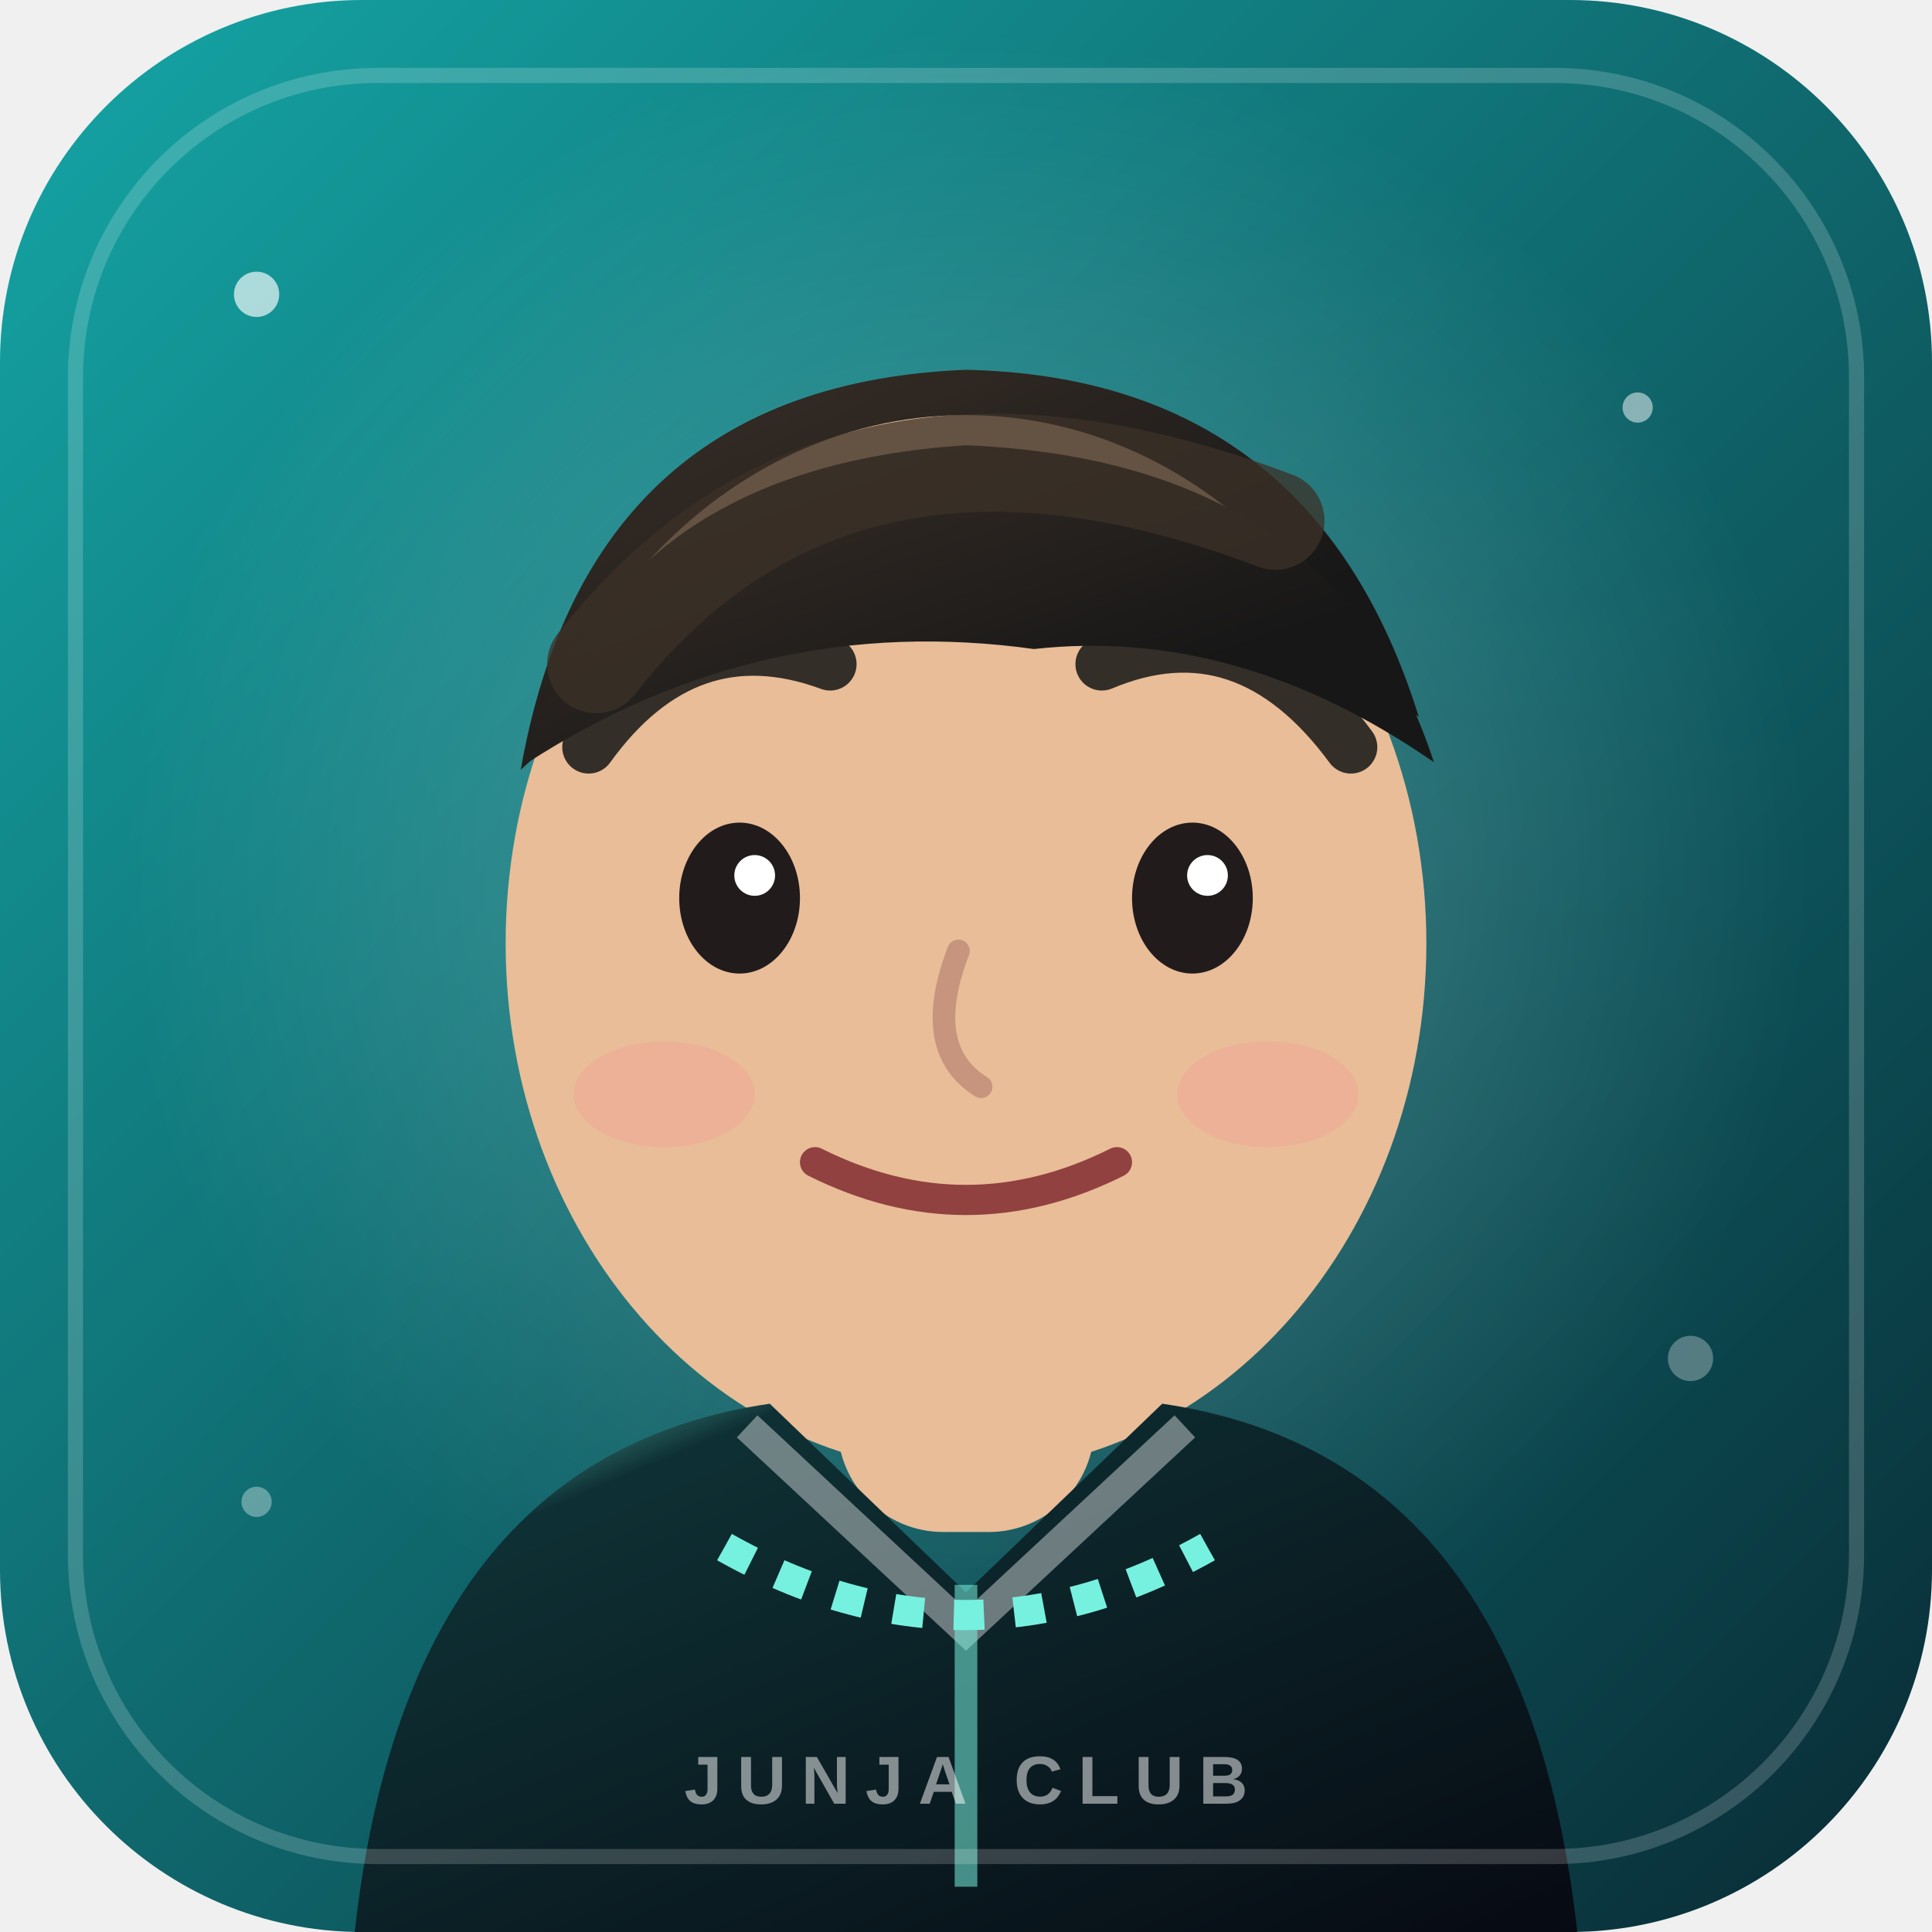
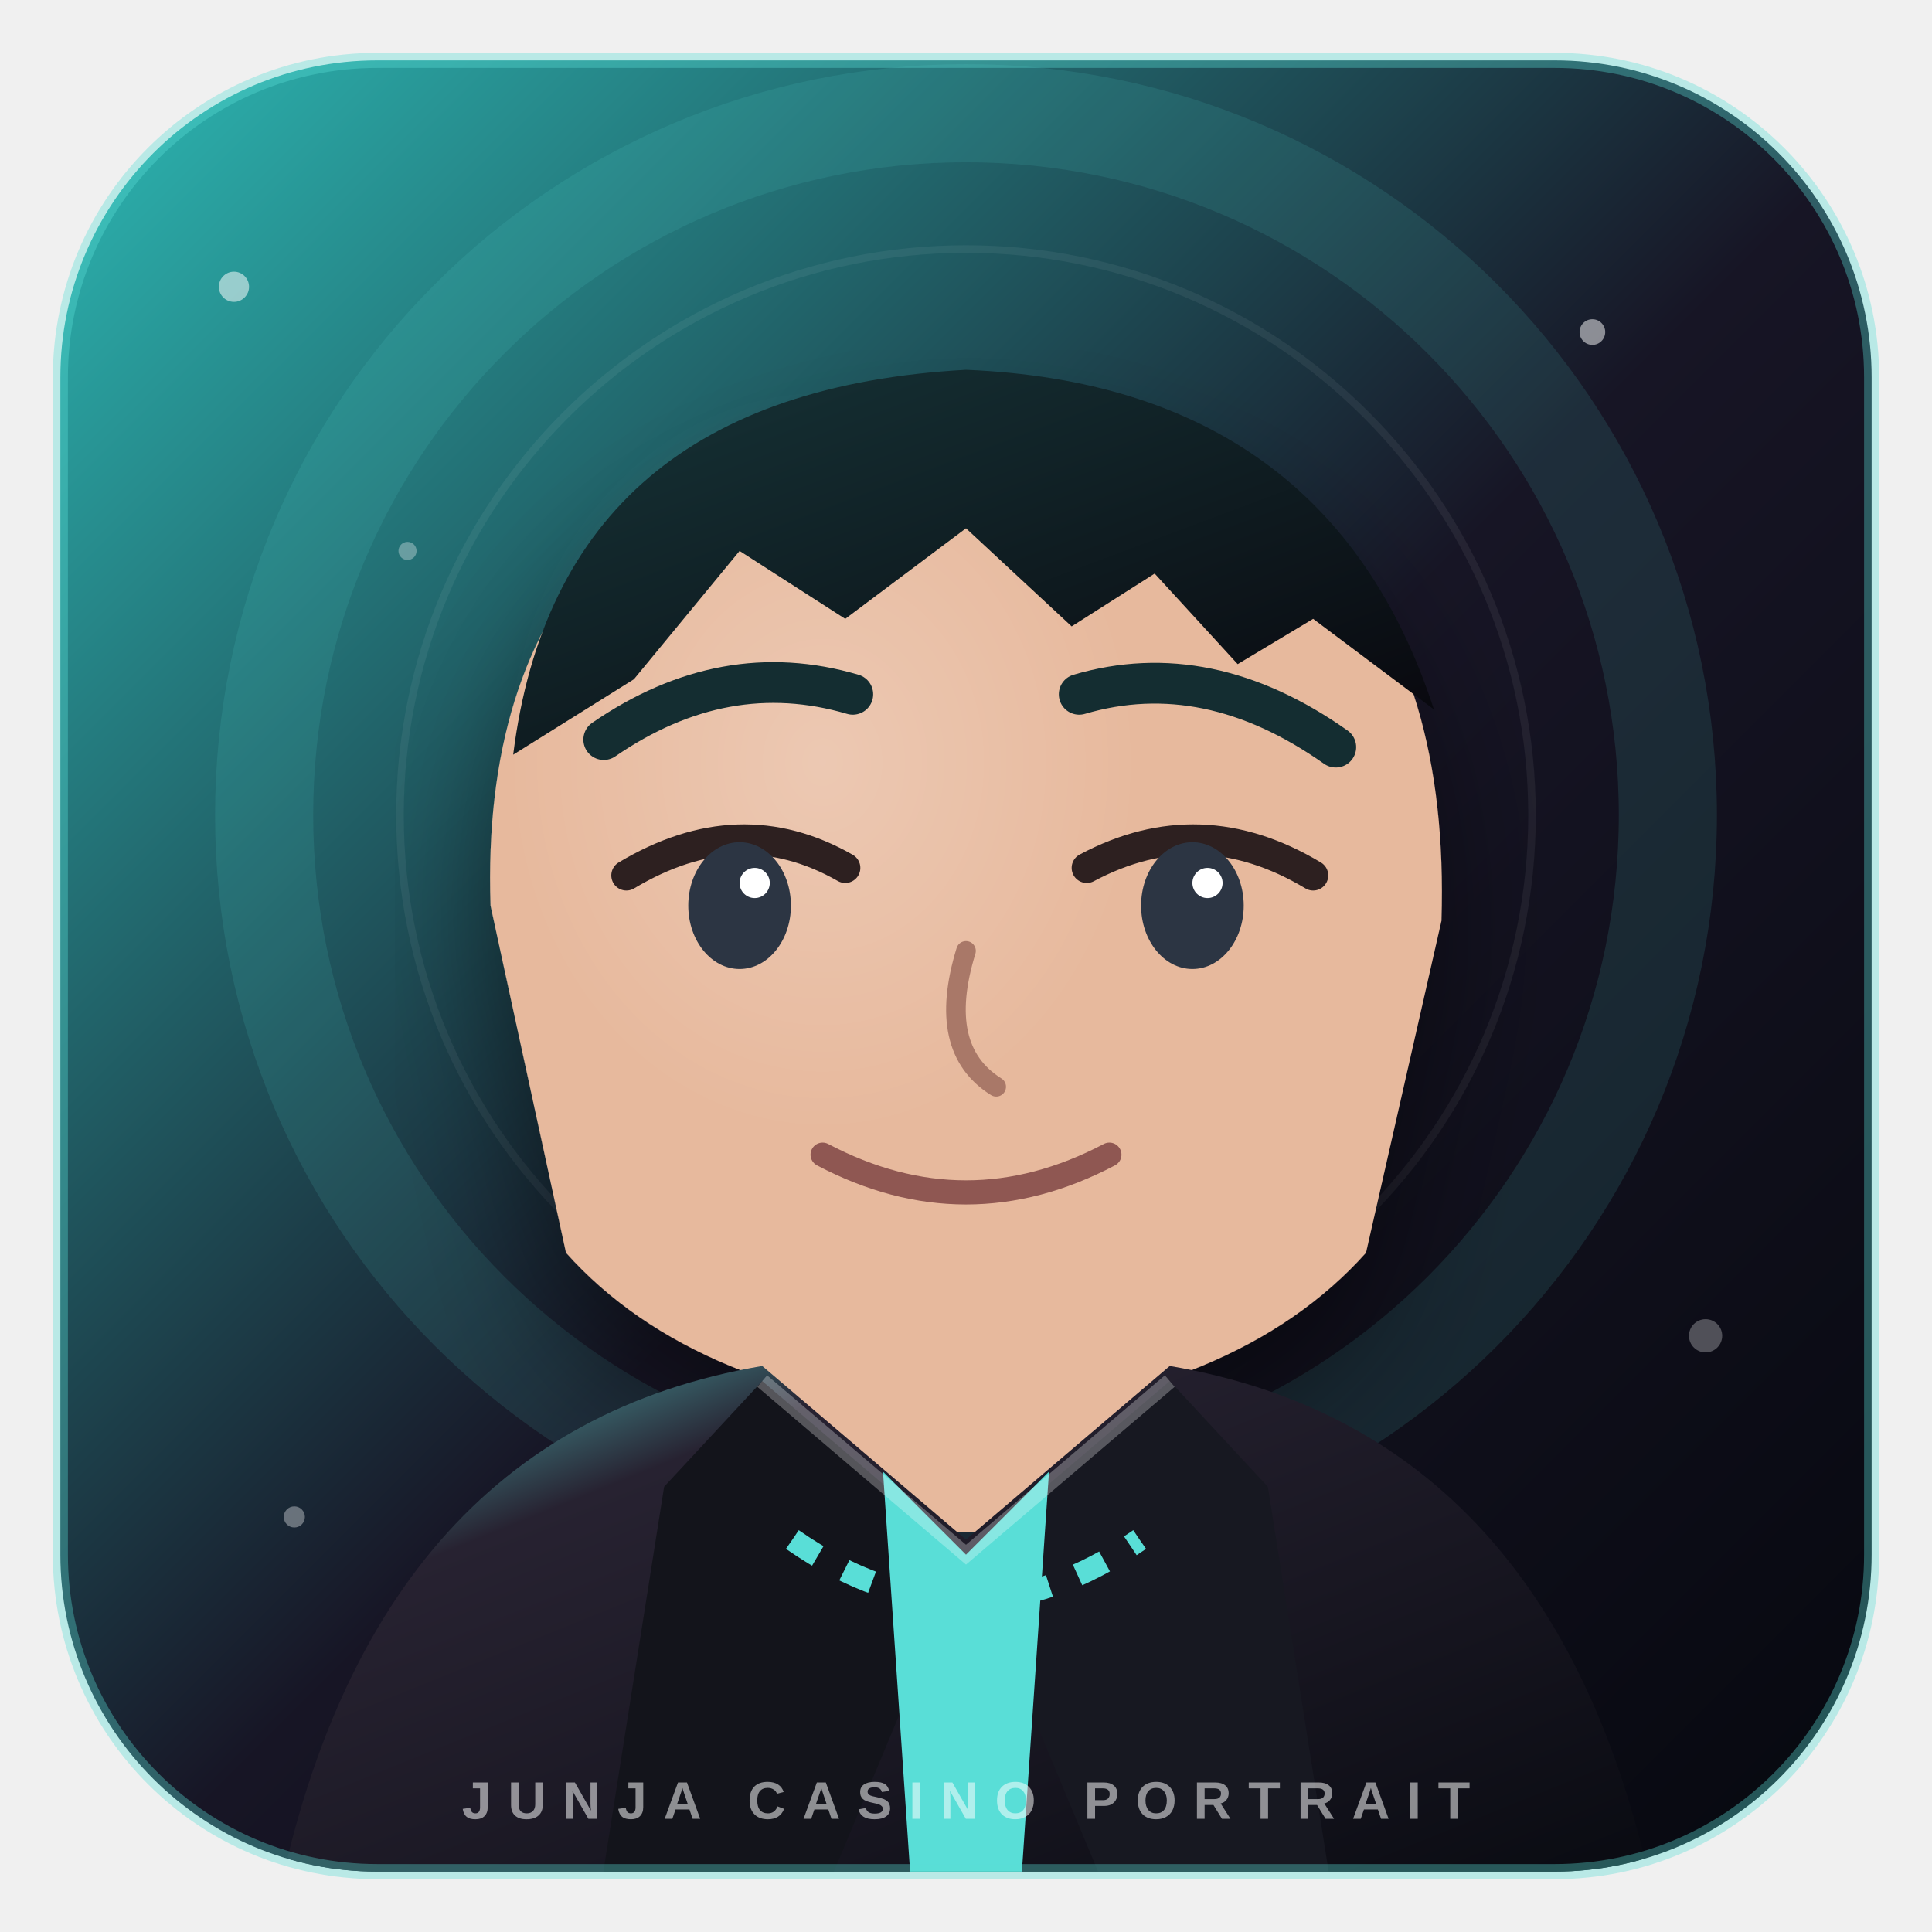
<svg xmlns="http://www.w3.org/2000/svg" viewBox="0 0 256 256">
  <defs>
    <linearGradient id="bg" x1="0" y1="0" x2="1" y2="1">
-       <stop stop-color="#15a6a6" />
-       <stop offset="1" stop-color="#092a34" />
+       <stop stop-color="#2ec5bf" />
+       <stop offset=".52" stop-color="#171525" />
+       <stop offset="1" stop-color="#05070d" />
    </linearGradient>
-     <linearGradient id="hair" x1="0" y1="0" x2="1" y2="1">
-       <stop stop-color="#3b3028" />
-       <stop offset=".72" stop-color="#171717" />
+     <linearGradient id="hair" x1="0" y1="0" x2=".9" y2="1">
+       <stop stop-color="#59ded7" />
+       <stop offset=".18" stop-color="#142d31" />
+       <stop offset="1" stop-color="#09080e" />
    </linearGradient>
    <linearGradient id="cloth" x1="0" y1="0" x2="1" y2="1">
-       <stop stop-color="#77f1df" stop-opacity=".9" />
-       <stop offset=".18" stop-color="#0e3034" />
-       <stop offset="1" stop-color="#070a12" />
+       <stop stop-color="#59ded7" />
+       <stop offset=".23" stop-color="#272231" />
+       <stop offset="1" stop-color="#07090f" />
    </linearGradient>
-     <radialGradient id="glow">
-       <stop stop-color="#fff" stop-opacity=".25" />
+     <radialGradient id="skin">
+       <stop stop-color="#fff" stop-opacity=".22" />
      <stop offset="1" stop-color="#fff" stop-opacity="0" />
    </radialGradient>
+     <filter id="glow">
+       <feGaussianBlur stdDeviation="4" result="b" />
+       <feMerge>
+         <feMergeNode in="b" />
+         <feMergeNode in="SourceGraphic" />
+       </feMerge>
+     </filter>
+     <filter id="soft">
+       <feDropShadow dx="0" dy="8" stdDeviation="8" flood-color="#000" flood-opacity=".45" />
+     </filter>
+     <clipPath id="clip">
+       <rect x="8" y="8" width="240" height="240" rx="42" />
+     </clipPath>
  </defs>
-   <rect width="256" height="256" rx="48" fill="url(#bg)" />
-   <circle cx="128" cy="116" r="112" fill="url(#glow)" />
-   <circle cx="34" cy="39" r="3" fill="#fff" opacity="0.65" />
-   <circle cx="217" cy="54" r="2" fill="#fff" opacity="0.5" />
-   <circle cx="34" cy="199" r="2" fill="#fff" opacity="0.35" />
-   <circle cx="224" cy="180" r="3" fill="#fff" opacity="0.3" />
-   <path d="M69 102 Q78 51 128 49 Q174 50 188 95 Q162 75 132 77 Q99 74 69 102Z" fill="url(#hair)" />
-   <ellipse cx="128" cy="125" rx="61" ry="70" fill="#e8bd98" />
-   <path d="M78 99 Q91 81 110 88 M146 88 Q165 80 179 99" fill="none" stroke="#171717" stroke-width="7" stroke-linecap="round" opacity=".86" />
-   <ellipse cx="98" cy="119" rx="8" ry="10" fill="#221b1c" />
-   <ellipse cx="158" cy="119" rx="8" ry="10" fill="#221b1c" />
-   <circle cx="100" cy="116" r="2.7" fill="#fff" />
-   <circle cx="160" cy="116" r="2.7" fill="#fff" />
-   <path d="M127 126 q-5 13 3 18" fill="none" stroke="#b98574" stroke-width="3" stroke-linecap="round" opacity=".7" />
-   <ellipse cx="88" cy="145" rx="12" ry="7" fill="#ff7890" opacity=".18" />
-   <ellipse cx="168" cy="145" rx="12" ry="7" fill="#ff7890" opacity=".18" />
-   <path d="M108 154 Q128 164 148 154" fill="none" stroke="#91413f" stroke-width="4" stroke-linecap="round" />
-   <path d="M70 101 Q81 62 128 59 Q177 61 190 101 Q164 83 137 86 Q101 81 70 101Z" fill="url(#hair)" />
-   <path d="M79 88 Q111 47 169 69" fill="none" stroke="#3b3028" stroke-width="13" stroke-linecap="round" opacity=".76" />
-   <g fill="#e8bd98">
-     <rect x="111" y="169" width="34" height="34" rx="14" />
+   <g clip-path="url(#clip)">
+     <rect width="256" height="256" rx="48" fill="url(#bg)" />
+     <circle cx="31" cy="38" r="2" fill="#fff" opacity="0.52" />
+     <circle cx="211" cy="44" r="1.7" fill="#fff" opacity="0.5" />
+     <circle cx="226" cy="177" r="2.2" fill="#fff" opacity="0.28" />
+     <circle cx="39" cy="201" r="1.4" fill="#fff" opacity="0.35" />
+     <circle cx="194" cy="203" r="1.3" fill="#fff" opacity="0.4" />
+     <circle cx="54" cy="73" r="1.2" fill="#fff" opacity="0.32" />
+     <circle cx="128" cy="108" r="93" fill="none" stroke="#59ded7" stroke-opacity=".12" stroke-width="13" />
+     <circle cx="128" cy="108" r="75" fill="none" stroke="#fff" stroke-opacity=".06" stroke-width="1" />
+     <path d="M65 120 Q63 59 128 52 Q193 58 191 122 L181 166 Q164 185 128 188 Q92 185 75 166Z" fill="#e7b99d" filter="url(#soft)" />
+     <ellipse cx="109" cy="101" rx="42" ry="49" fill="url(#skin)" />
+     <path d="M68 100 Q74 52 128 49 Q176 51 190 94 L174 82 L164 88 L153 76 L142 83 L128 70 L112 82 L98 73 L84 90Z" fill="url(#hair)" />
+     <path d="M80 98 Q96 87 113 92 M143 92 Q160 87 177 99" fill="none" stroke="#142d31" stroke-width="5.4" stroke-linecap="round" />
+     <path d="M83 116 Q98 107 112 115" fill="none" stroke="#2d2020" stroke-width="4" stroke-linecap="round" />
+     <path d="M144 115 Q159 107 174 116" fill="none" stroke="#2d2020" stroke-width="4" stroke-linecap="round" />
+     <ellipse cx="98" cy="120" rx="6.8" ry="8.4" fill="#2c3543" />
+     <ellipse cx="158" cy="120" rx="6.8" ry="8.4" fill="#2c3543" />
+     <circle cx="100" cy="117" r="2" fill="#fff" />
+     <circle cx="160" cy="117" r="2" fill="#fff" />
+     <path d="M128 126 q-4 13 4 18" fill="none" stroke="#a97868" stroke-width="2.6" stroke-linecap="round" />
+     <path d="M109 153 Q128 163 147 153" fill="none" stroke="#8f5752" stroke-width="3.2" stroke-linecap="round" />
+     <path d="M93 168 Q128 183 164 168 Q153 194 128 197 Q103 194 93 168Z" fill="#e7b99d" />
+     <rect x="112" y="172" width="32" height="31" rx="12" fill="#e7b99d" />
+     <path d="M36 256 Q48 190 101 181 L128 204 L155 181 Q208 190 220 256Z" fill="url(#cloth)" />
+     <path d="M101 183 l27 23 -20 48 H79 L88 197Z" fill="#13141b" />
+     <path d="M155 183 l-27 23 20 48 h29 l-9 -57Z" fill="#171821" />
+     <path d="M117 195 l11 11 11 -11 -4 59 h-14Z" fill="#59ded7" />
+     <path d="M101 183 l27 23 27 -23" fill="none" stroke="#fff" stroke-opacity=".28" stroke-width="2" />
+     <path d="M105 204 Q128 220 151 204" fill="none" stroke="#59ded7" stroke-width="3" stroke-dasharray="4 4" />
  </g>
-   <g fill="url(#cloth)">
-     <path d="M47 256 Q54 193 102 186 L128 211 L154 186 Q202 193 209 256Z" />
-   </g>
-   <path d="M99 189 L128 216 L157 189" fill="none" stroke="#fff" stroke-opacity=".4" stroke-width="4" />
-   <path d="M128 210 L128 250" stroke="#77f1df" stroke-width="3" opacity=".55" />
-   <path d="M96 205 Q128 223 160 205" fill="none" stroke="#77f1df" stroke-width="4" stroke-dasharray="4 4" />
-   <rect x="10" y="10" width="236" height="236" rx="40" fill="none" stroke="#fff" stroke-opacity=".18" stroke-width="2" />
-   <text x="128" y="239" text-anchor="middle" font-family="Arial, sans-serif" font-size="9" font-weight="800" fill="#fff" opacity=".5" letter-spacing="2">JUNJA CLUB</text>
+   <rect x="8" y="8" width="240" height="240" rx="42" fill="none" stroke="#59ded7" stroke-opacity=".36" stroke-width="2" />
+   <text x="128" y="241" text-anchor="middle" font-family="Arial,sans-serif" font-size="7" font-weight="900" fill="#fff" opacity=".52" letter-spacing="2.2">JUNJA CASINO PORTRAIT</text>
</svg>
